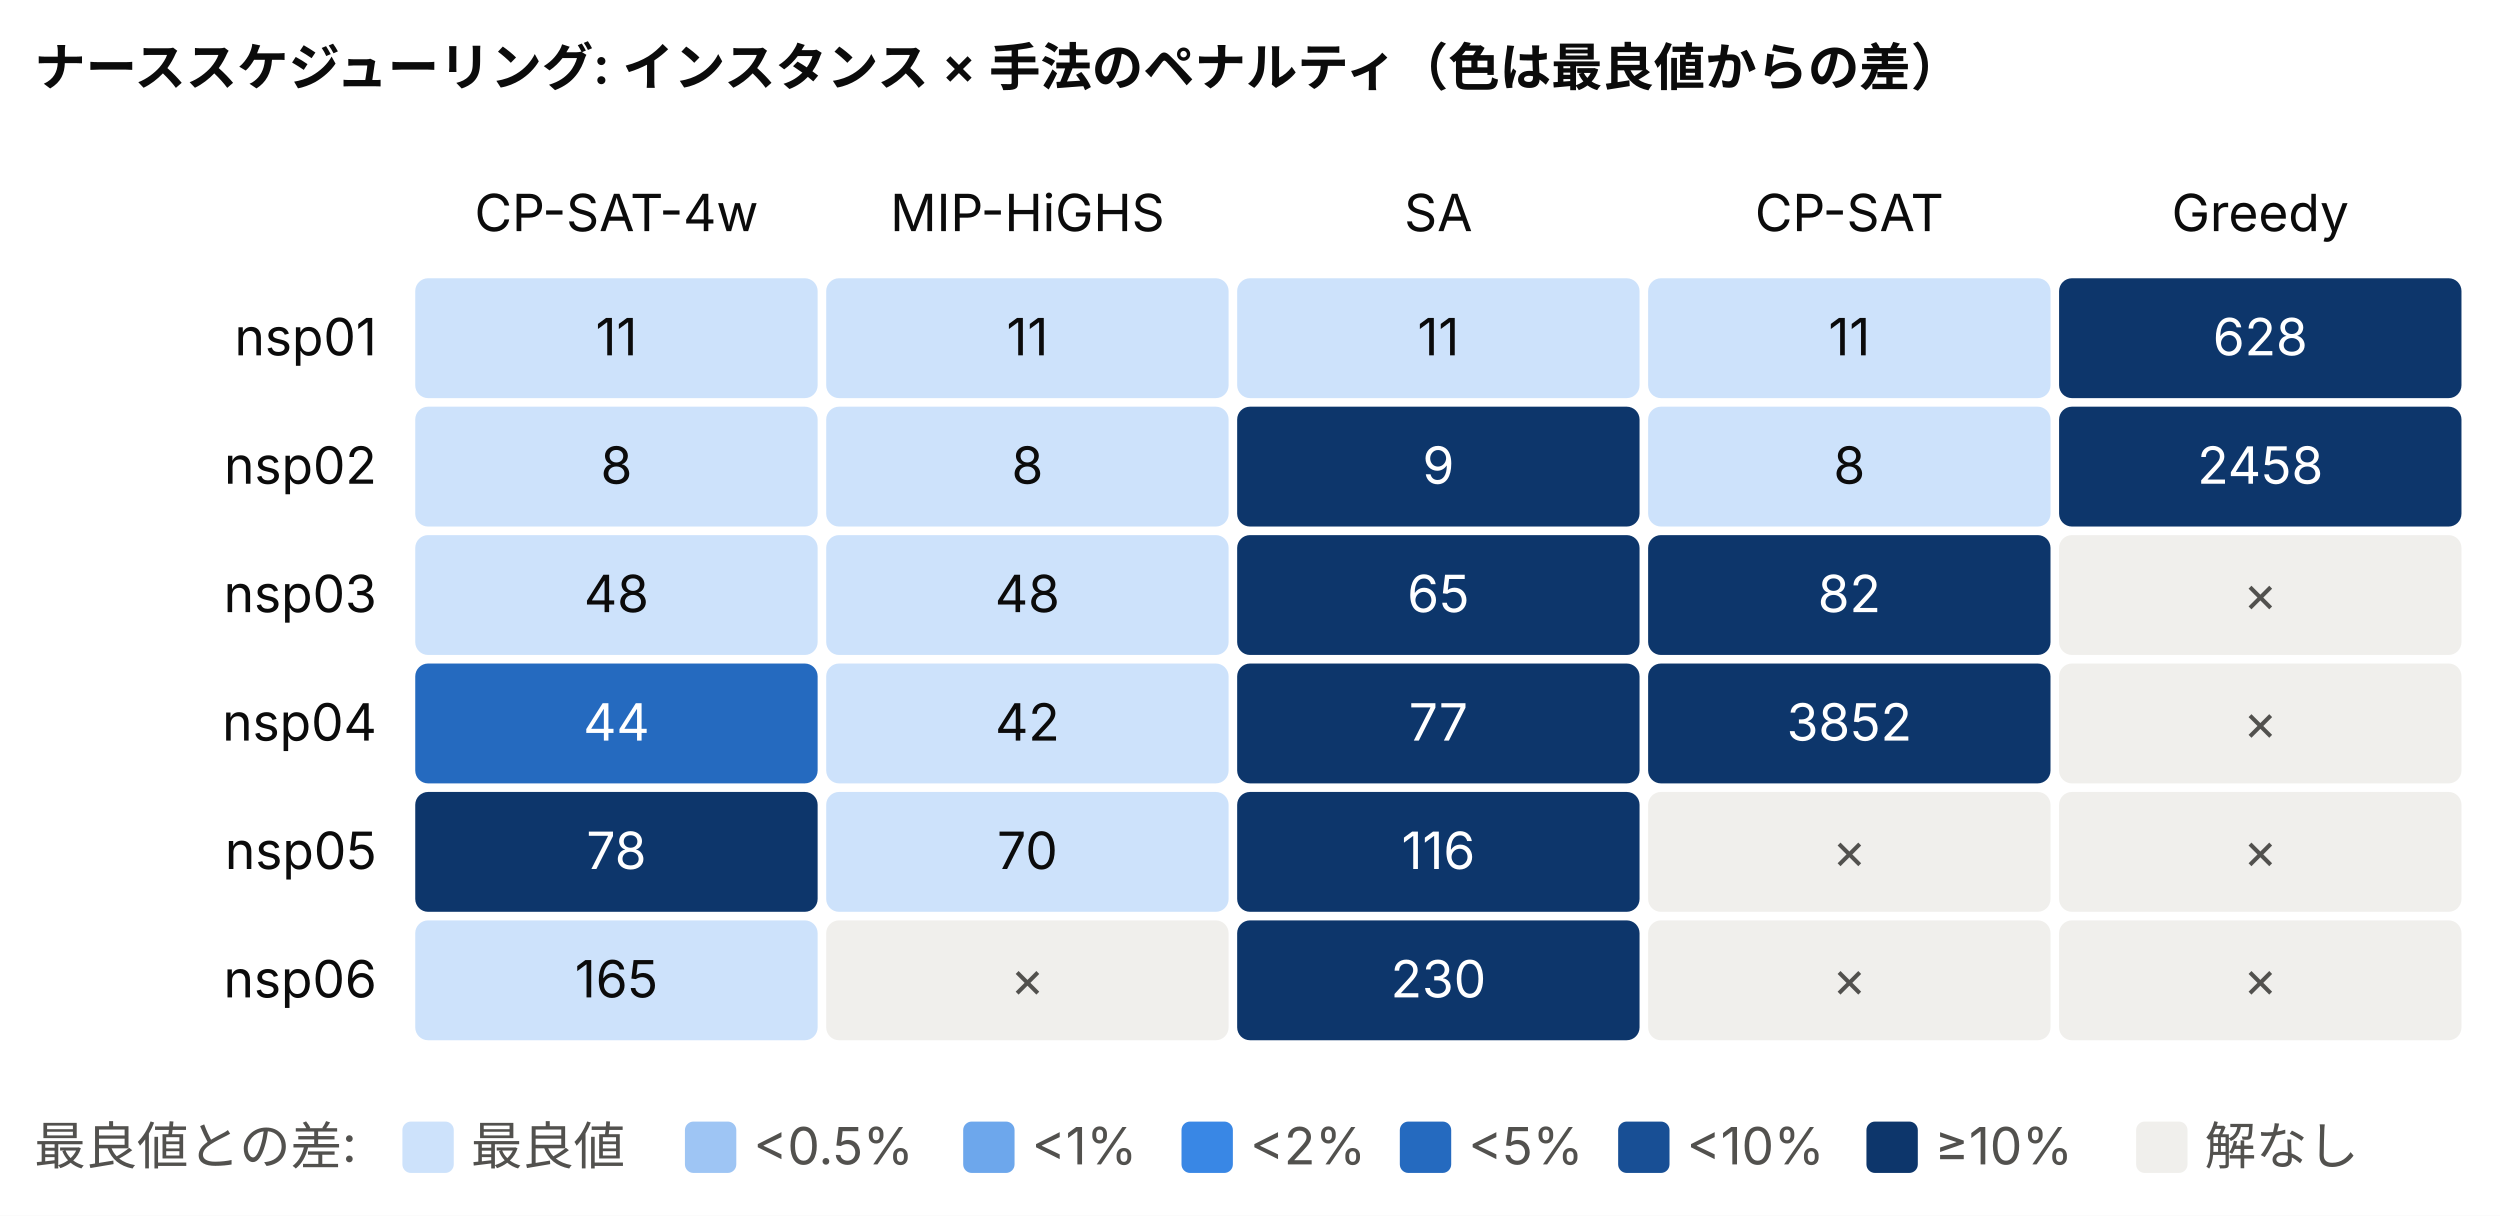
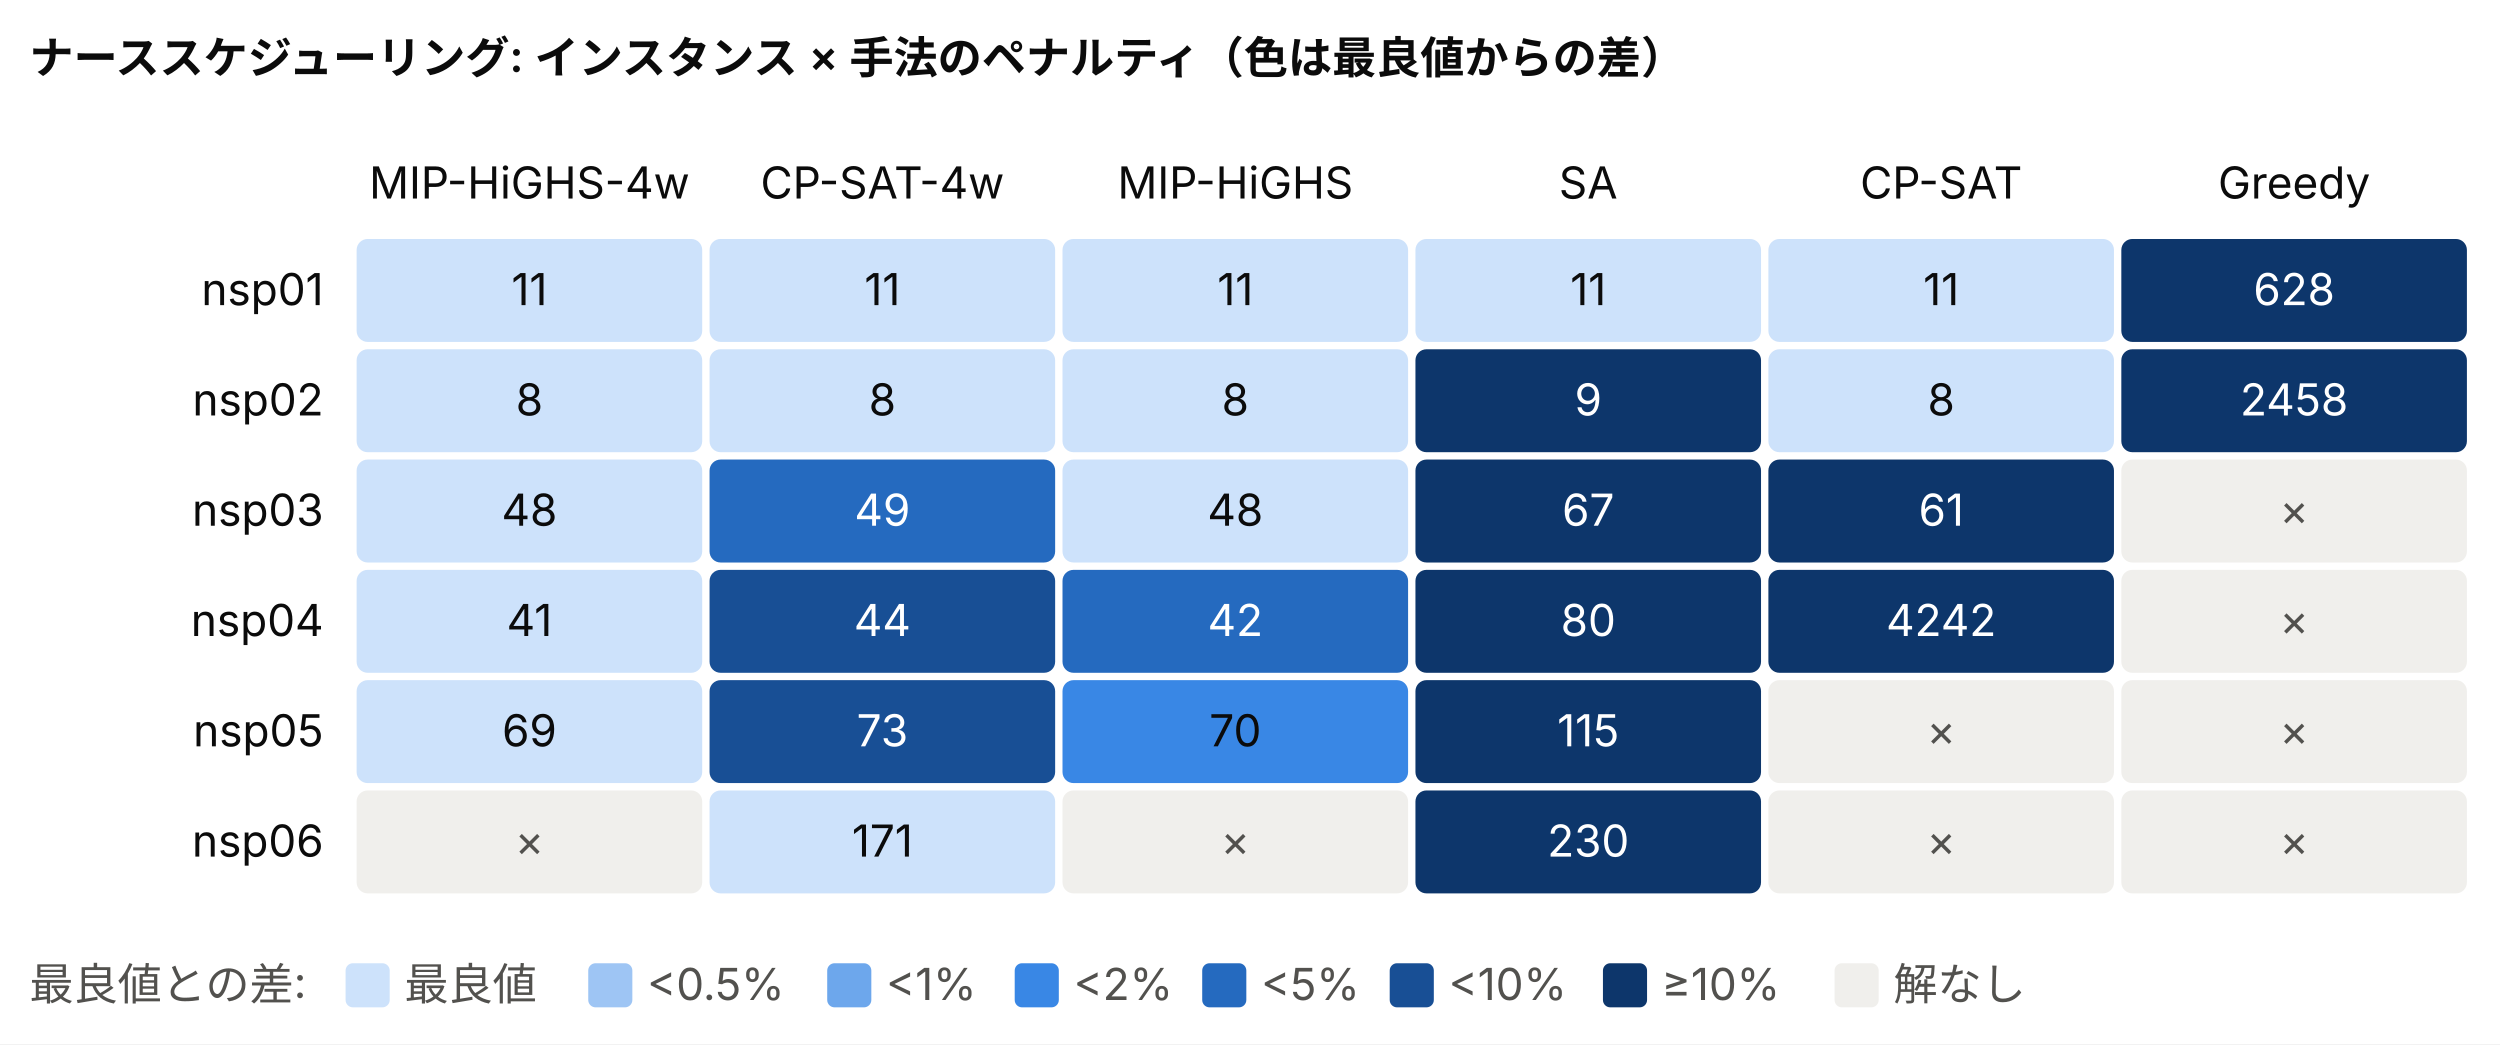
- <svg xmlns="http://www.w3.org/2000/svg" width="584" height="284" viewBox="0 0 584 284" font-family="-apple-system, 'Segoe UI', 'Hiragino Sans', 'Yu Gothic UI', Meiryo, sans-serif" font-size="12">
-   <rect width="584" height="284" fill="#ffffff" />
+ <svg xmlns="http://www.w3.org/2000/svg" width="680" height="284" viewBox="0 0 680 284" font-family="-apple-system, 'Segoe UI', 'Hiragino Sans', 'Yu Gothic UI', Meiryo, sans-serif" font-size="12">
+   <rect width="680" height="284" fill="#ffffff" />
  <text x="8.0" y="20.0" text-anchor="start" fill="#0b0b0b" font-weight="600">ナーススケジューリング: インスタンス × 手法のペナルティ（色は最良値からの差）</text>
-   <text x="144.0" y="54.0" text-anchor="middle" fill="#0b0b0b">CP-SAT-4w</text>
-   <text x="240.0" y="54.0" text-anchor="middle" fill="#0b0b0b">MIP-HiGHS</text>
-   <text x="336.0" y="54.0" text-anchor="middle" fill="#0b0b0b">SA</text>
-   <text x="432.0" y="54.0" text-anchor="middle" fill="#0b0b0b">CP-SAT</text>
-   <text x="528.0" y="54.0" text-anchor="middle" fill="#0b0b0b">Greedy</text>
+   <text x="144.0" y="54.0" text-anchor="middle" fill="#0b0b0b">MIP-HiGHS-4w</text>
+   <text x="240.0" y="54.0" text-anchor="middle" fill="#0b0b0b">CP-SAT-4w</text>
+   <text x="336.0" y="54.0" text-anchor="middle" fill="#0b0b0b">MIP-HiGHS</text>
+   <text x="432.0" y="54.0" text-anchor="middle" fill="#0b0b0b">SA</text>
+   <text x="528.0" y="54.0" text-anchor="middle" fill="#0b0b0b">CP-SAT</text>
+   <text x="624.0" y="54.0" text-anchor="middle" fill="#0b0b0b">Greedy</text>
  <text x="88.0" y="83.0" text-anchor="end" fill="#0b0b0b">nsp01</text>
  <rect x="97" y="65" width="94" height="28" rx="3" fill="#cde2fb" />
  <text x="144.0" y="83.0" text-anchor="middle" fill="#0b0b0b">11</text>
  <rect x="193" y="65" width="94" height="28" rx="3" fill="#cde2fb" />
  <text x="240.0" y="83.0" text-anchor="middle" fill="#0b0b0b">11</text>
  <rect x="289" y="65" width="94" height="28" rx="3" fill="#cde2fb" />
  <text x="336.0" y="83.0" text-anchor="middle" fill="#0b0b0b">11</text>
  <rect x="385" y="65" width="94" height="28" rx="3" fill="#cde2fb" />
  <text x="432.0" y="83.0" text-anchor="middle" fill="#0b0b0b">11</text>
-   <rect x="481" y="65" width="94" height="28" rx="3" fill="#0d366b" />
-   <text x="528.0" y="83.0" text-anchor="middle" fill="#ffffff">628</text>
+   <rect x="481" y="65" width="94" height="28" rx="3" fill="#cde2fb" />
+   <text x="528.0" y="83.0" text-anchor="middle" fill="#0b0b0b">11</text>
+   <rect x="577" y="65" width="94" height="28" rx="3" fill="#0d366b" />
+   <text x="624.0" y="83.0" text-anchor="middle" fill="#ffffff">628</text>
  <text x="88.0" y="113.0" text-anchor="end" fill="#0b0b0b">nsp02</text>
  <rect x="97" y="95" width="94" height="28" rx="3" fill="#cde2fb" />
  <text x="144.0" y="113.0" text-anchor="middle" fill="#0b0b0b">8</text>
  <rect x="193" y="95" width="94" height="28" rx="3" fill="#cde2fb" />
  <text x="240.0" y="113.0" text-anchor="middle" fill="#0b0b0b">8</text>
-   <rect x="289" y="95" width="94" height="28" rx="3" fill="#0d366b" />
-   <text x="336.0" y="113.0" text-anchor="middle" fill="#ffffff">9</text>
-   <rect x="385" y="95" width="94" height="28" rx="3" fill="#cde2fb" />
-   <text x="432.0" y="113.0" text-anchor="middle" fill="#0b0b0b">8</text>
-   <rect x="481" y="95" width="94" height="28" rx="3" fill="#0d366b" />
-   <text x="528.0" y="113.0" text-anchor="middle" fill="#ffffff">2458</text>
+   <rect x="289" y="95" width="94" height="28" rx="3" fill="#cde2fb" />
+   <text x="336.0" y="113.0" text-anchor="middle" fill="#0b0b0b">8</text>
+   <rect x="385" y="95" width="94" height="28" rx="3" fill="#0d366b" />
+   <text x="432.0" y="113.0" text-anchor="middle" fill="#ffffff">9</text>
+   <rect x="481" y="95" width="94" height="28" rx="3" fill="#cde2fb" />
+   <text x="528.0" y="113.0" text-anchor="middle" fill="#0b0b0b">8</text>
+   <rect x="577" y="95" width="94" height="28" rx="3" fill="#0d366b" />
+   <text x="624.0" y="113.0" text-anchor="middle" fill="#ffffff">2458</text>
  <text x="88.0" y="143.0" text-anchor="end" fill="#0b0b0b">nsp03</text>
  <rect x="97" y="125" width="94" height="28" rx="3" fill="#cde2fb" />
  <text x="144.0" y="143.0" text-anchor="middle" fill="#0b0b0b">48</text>
-   <rect x="193" y="125" width="94" height="28" rx="3" fill="#cde2fb" />
-   <text x="240.0" y="143.0" text-anchor="middle" fill="#0b0b0b">48</text>
-   <rect x="289" y="125" width="94" height="28" rx="3" fill="#0d366b" />
-   <text x="336.0" y="143.0" text-anchor="middle" fill="#ffffff">65</text>
+   <rect x="193" y="125" width="94" height="28" rx="3" fill="#256abf" />
+   <text x="240.0" y="143.0" text-anchor="middle" fill="#ffffff">49</text>
+   <rect x="289" y="125" width="94" height="28" rx="3" fill="#cde2fb" />
+   <text x="336.0" y="143.0" text-anchor="middle" fill="#0b0b0b">48</text>
  <rect x="385" y="125" width="94" height="28" rx="3" fill="#0d366b" />
-   <text x="432.0" y="143.0" text-anchor="middle" fill="#ffffff">82</text>
-   <rect x="481" y="125" width="94" height="28" rx="3" fill="#f0efec" />
-   <text x="528.0" y="143.0" text-anchor="middle" fill="#52514e">×</text>
+   <text x="432.0" y="143.0" text-anchor="middle" fill="#ffffff">67</text>
+   <rect x="481" y="125" width="94" height="28" rx="3" fill="#0d366b" />
+   <text x="528.0" y="143.0" text-anchor="middle" fill="#ffffff">61</text>
+   <rect x="577" y="125" width="94" height="28" rx="3" fill="#f0efec" />
+   <text x="624.0" y="143.0" text-anchor="middle" fill="#52514e">×</text>
  <text x="88.0" y="173.0" text-anchor="end" fill="#0b0b0b">nsp04</text>
-   <rect x="97" y="155" width="94" height="28" rx="3" fill="#256abf" />
-   <text x="144.0" y="173.0" text-anchor="middle" fill="#ffffff">44</text>
-   <rect x="193" y="155" width="94" height="28" rx="3" fill="#cde2fb" />
-   <text x="240.0" y="173.0" text-anchor="middle" fill="#0b0b0b">42</text>
-   <rect x="289" y="155" width="94" height="28" rx="3" fill="#0d366b" />
-   <text x="336.0" y="173.0" text-anchor="middle" fill="#ffffff">77</text>
+   <rect x="97" y="155" width="94" height="28" rx="3" fill="#cde2fb" />
+   <text x="144.0" y="173.0" text-anchor="middle" fill="#0b0b0b">41</text>
+   <rect x="193" y="155" width="94" height="28" rx="3" fill="#184f95" />
+   <text x="240.0" y="173.0" text-anchor="middle" fill="#ffffff">44</text>
+   <rect x="289" y="155" width="94" height="28" rx="3" fill="#256abf" />
+   <text x="336.0" y="173.0" text-anchor="middle" fill="#ffffff">42</text>
  <rect x="385" y="155" width="94" height="28" rx="3" fill="#0d366b" />
-   <text x="432.0" y="173.0" text-anchor="middle" fill="#ffffff">3852</text>
-   <rect x="481" y="155" width="94" height="28" rx="3" fill="#f0efec" />
-   <text x="528.0" y="173.0" text-anchor="middle" fill="#52514e">×</text>
+   <text x="432.0" y="173.0" text-anchor="middle" fill="#ffffff">80</text>
+   <rect x="481" y="155" width="94" height="28" rx="3" fill="#0d366b" />
+   <text x="528.0" y="173.0" text-anchor="middle" fill="#ffffff">4242</text>
+   <rect x="577" y="155" width="94" height="28" rx="3" fill="#f0efec" />
+   <text x="624.0" y="173.0" text-anchor="middle" fill="#52514e">×</text>
  <text x="88.0" y="203.0" text-anchor="end" fill="#0b0b0b">nsp05</text>
-   <rect x="97" y="185" width="94" height="28" rx="3" fill="#0d366b" />
-   <text x="144.0" y="203.0" text-anchor="middle" fill="#ffffff">78</text>
-   <rect x="193" y="185" width="94" height="28" rx="3" fill="#cde2fb" />
-   <text x="240.0" y="203.0" text-anchor="middle" fill="#0b0b0b">70</text>
-   <rect x="289" y="185" width="94" height="28" rx="3" fill="#0d366b" />
-   <text x="336.0" y="203.0" text-anchor="middle" fill="#ffffff">116</text>
-   <rect x="385" y="185" width="94" height="28" rx="3" fill="#f0efec" />
-   <text x="432.0" y="203.0" text-anchor="middle" fill="#52514e">×</text>
+   <rect x="97" y="185" width="94" height="28" rx="3" fill="#cde2fb" />
+   <text x="144.0" y="203.0" text-anchor="middle" fill="#0b0b0b">69</text>
+   <rect x="193" y="185" width="94" height="28" rx="3" fill="#184f95" />
+   <text x="240.0" y="203.0" text-anchor="middle" fill="#ffffff">73</text>
+   <rect x="289" y="185" width="94" height="28" rx="3" fill="#3987e5" />
+   <text x="336.0" y="203.0" text-anchor="middle" fill="#0b0b0b">70</text>
+   <rect x="385" y="185" width="94" height="28" rx="3" fill="#0d366b" />
+   <text x="432.0" y="203.0" text-anchor="middle" fill="#ffffff">115</text>
  <rect x="481" y="185" width="94" height="28" rx="3" fill="#f0efec" />
  <text x="528.0" y="203.0" text-anchor="middle" fill="#52514e">×</text>
+   <rect x="577" y="185" width="94" height="28" rx="3" fill="#f0efec" />
+   <text x="624.0" y="203.0" text-anchor="middle" fill="#52514e">×</text>
  <text x="88.0" y="233.0" text-anchor="end" fill="#0b0b0b">nsp06</text>
-   <rect x="97" y="215" width="94" height="28" rx="3" fill="#cde2fb" />
-   <text x="144.0" y="233.0" text-anchor="middle" fill="#0b0b0b">165</text>
-   <rect x="193" y="215" width="94" height="28" rx="3" fill="#f0efec" />
-   <text x="240.0" y="233.0" text-anchor="middle" fill="#52514e">×</text>
-   <rect x="289" y="215" width="94" height="28" rx="3" fill="#0d366b" />
-   <text x="336.0" y="233.0" text-anchor="middle" fill="#ffffff">230</text>
-   <rect x="385" y="215" width="94" height="28" rx="3" fill="#f0efec" />
-   <text x="432.0" y="233.0" text-anchor="middle" fill="#52514e">×</text>
+   <rect x="97" y="215" width="94" height="28" rx="3" fill="#f0efec" />
+   <text x="144.0" y="233.0" text-anchor="middle" fill="#52514e">×</text>
+   <rect x="193" y="215" width="94" height="28" rx="3" fill="#cde2fb" />
+   <text x="240.0" y="233.0" text-anchor="middle" fill="#0b0b0b">171</text>
+   <rect x="289" y="215" width="94" height="28" rx="3" fill="#f0efec" />
+   <text x="336.0" y="233.0" text-anchor="middle" fill="#52514e">×</text>
+   <rect x="385" y="215" width="94" height="28" rx="3" fill="#0d366b" />
+   <text x="432.0" y="233.0" text-anchor="middle" fill="#ffffff">230</text>
  <rect x="481" y="215" width="94" height="28" rx="3" fill="#f0efec" />
  <text x="528.0" y="233.0" text-anchor="middle" fill="#52514e">×</text>
+   <rect x="577" y="215" width="94" height="28" rx="3" fill="#f0efec" />
+   <text x="624.0" y="233.0" text-anchor="middle" fill="#52514e">×</text>
  <text x="8.0" y="272.0" text-anchor="start" fill="#52514e">最良値との差:</text>
  <rect x="94" y="262" width="12" height="12" rx="2" fill="#cde2fb" />
  <text x="110.0" y="272.0" text-anchor="start" fill="#52514e">最良値</text>
  <rect x="160" y="262" width="12" height="12" rx="2" fill="#9ec5f4" />
  <text x="176.0" y="272.0" text-anchor="start" fill="#52514e">&lt;0.5%</text>
  <rect x="225" y="262" width="12" height="12" rx="2" fill="#6da7ec" />
  <text x="241.0" y="272.0" text-anchor="start" fill="#52514e">&lt;1%</text>
  <rect x="276" y="262" width="12" height="12" rx="2" fill="#3987e5" />
  <text x="292.0" y="272.0" text-anchor="start" fill="#52514e">&lt;2%</text>
  <rect x="327" y="262" width="12" height="12" rx="2" fill="#256abf" />
  <text x="343.0" y="272.0" text-anchor="start" fill="#52514e">&lt;5%</text>
  <rect x="378" y="262" width="12" height="12" rx="2" fill="#184f95" />
  <text x="394.0" y="272.0" text-anchor="start" fill="#52514e">&lt;10%</text>
  <rect x="436" y="262" width="12" height="12" rx="2" fill="#0d366b" />
  <text x="452.0" y="272.0" text-anchor="start" fill="#52514e">≥10%</text>
  <rect x="499" y="262" width="12" height="12" rx="2" fill="#f0efec" />
  <text x="515.0" y="272.0" text-anchor="start" fill="#52514e">解なし</text>
</svg>
